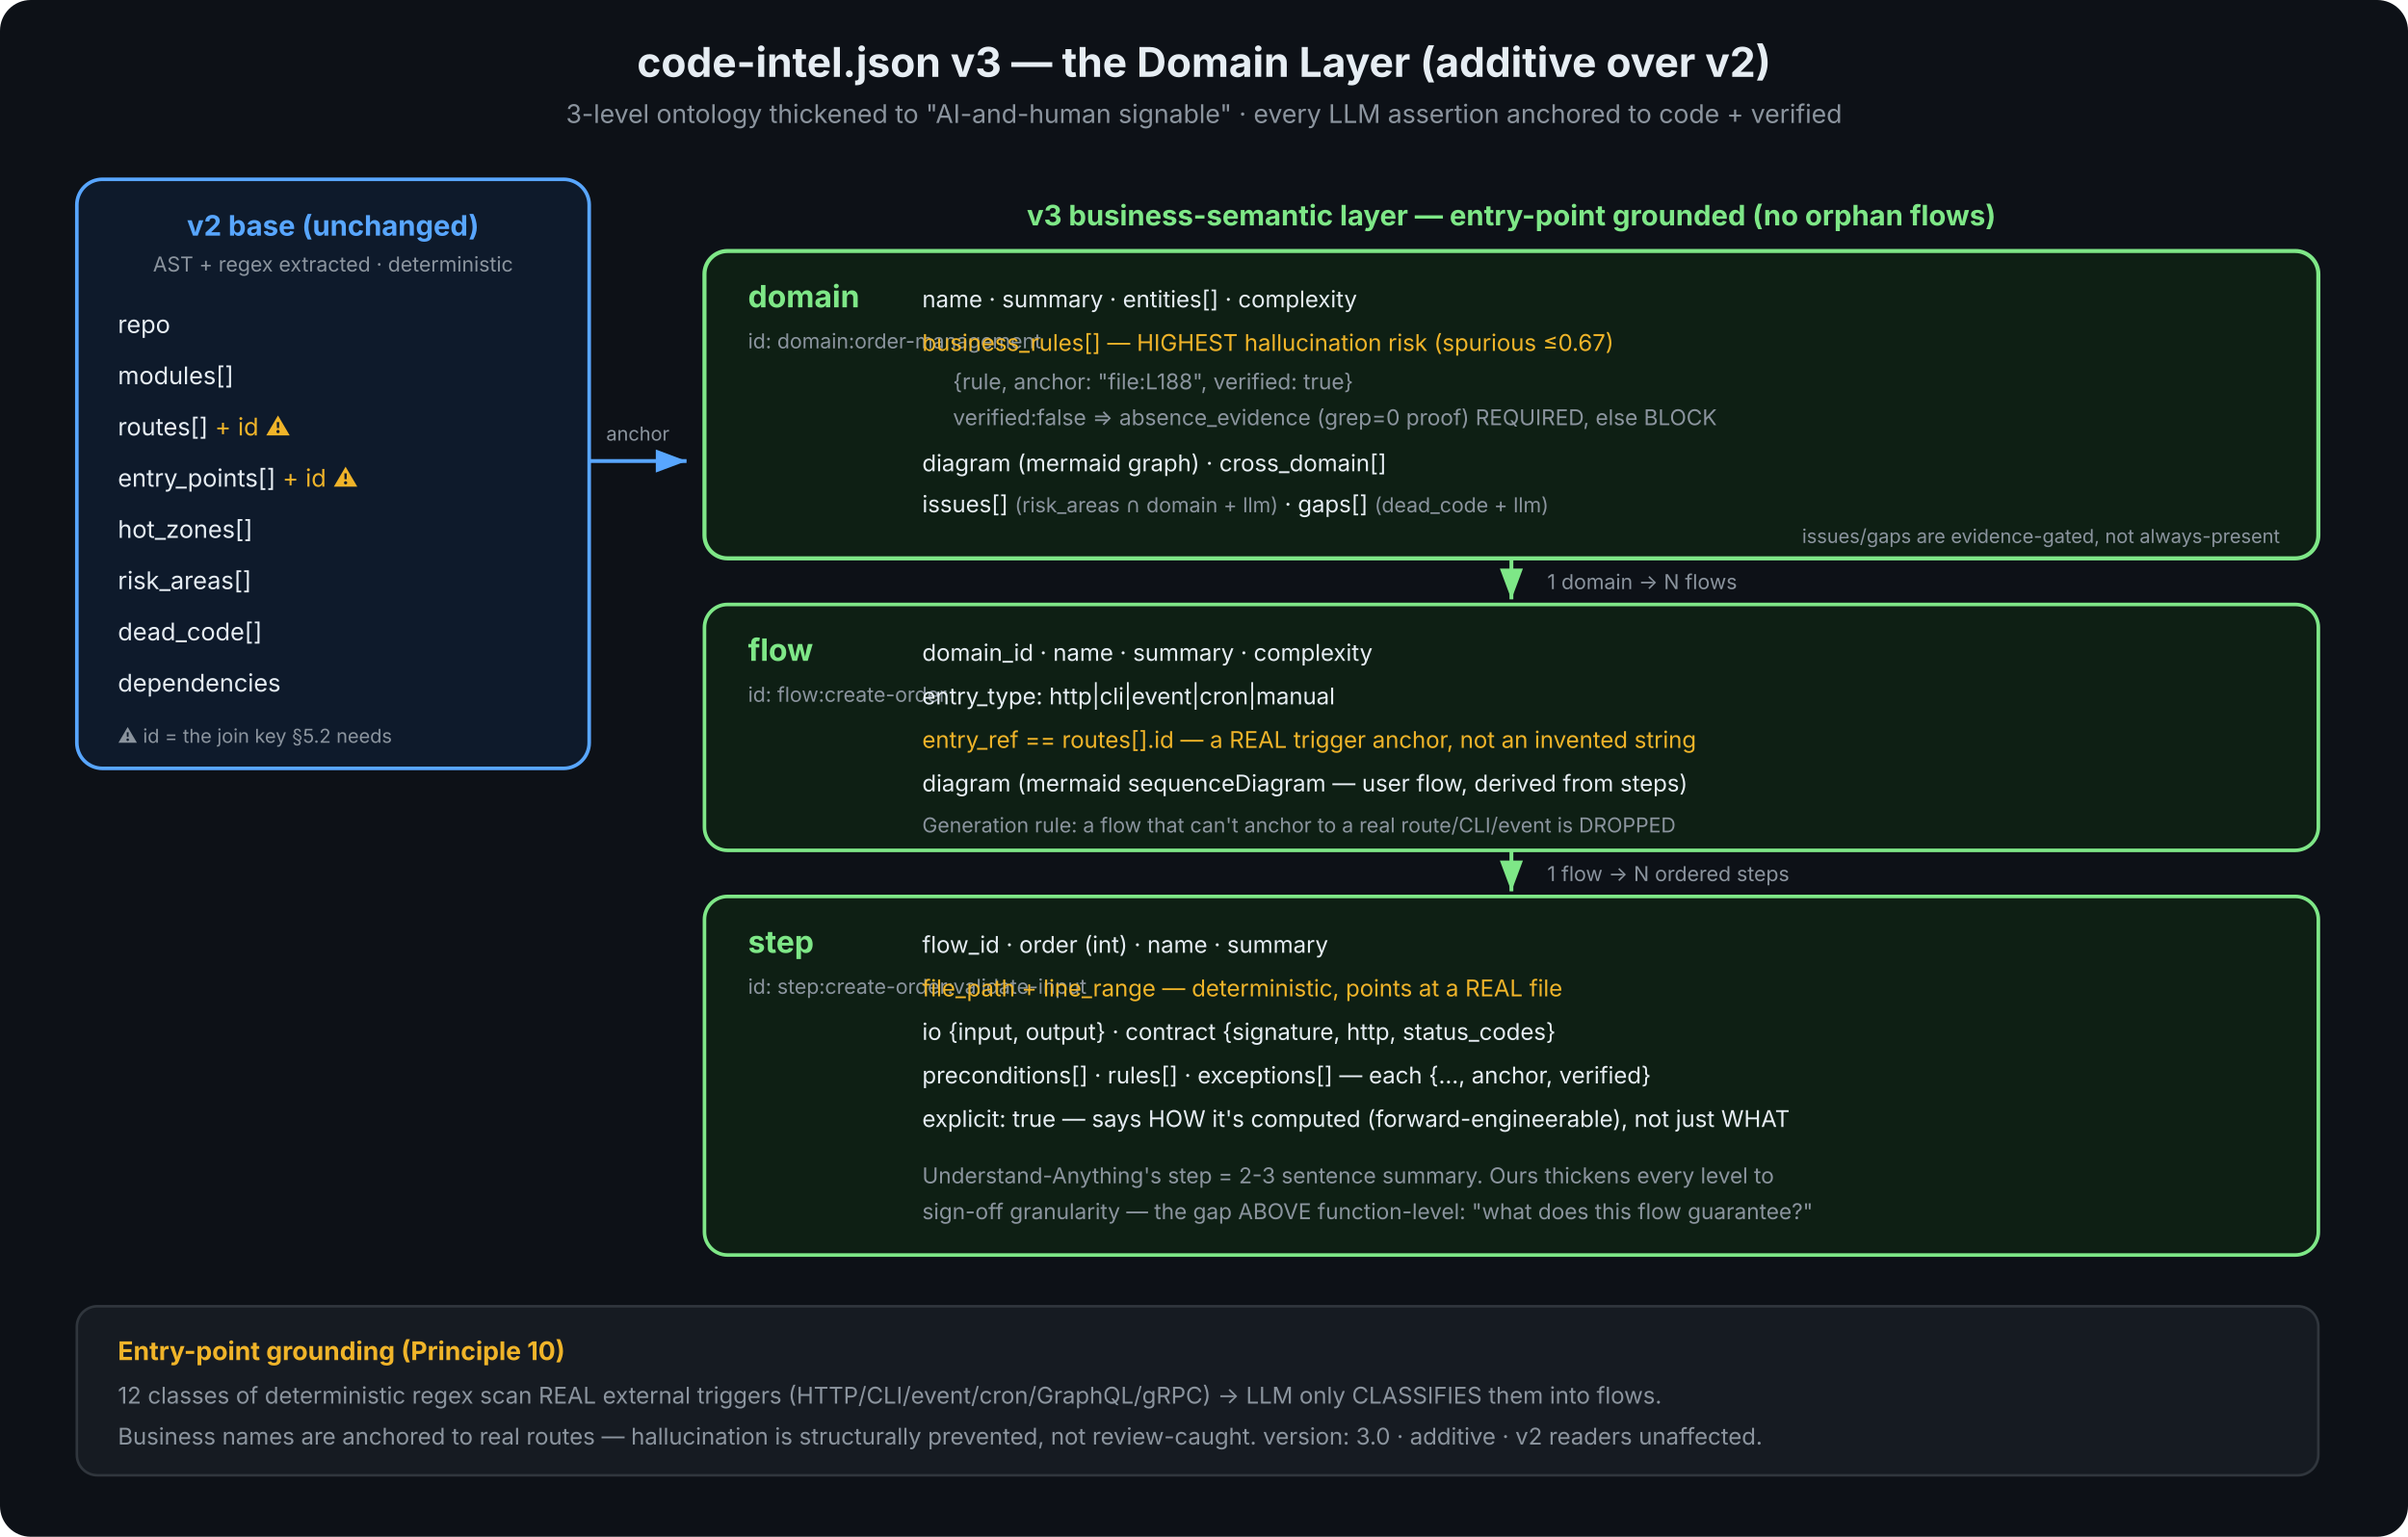
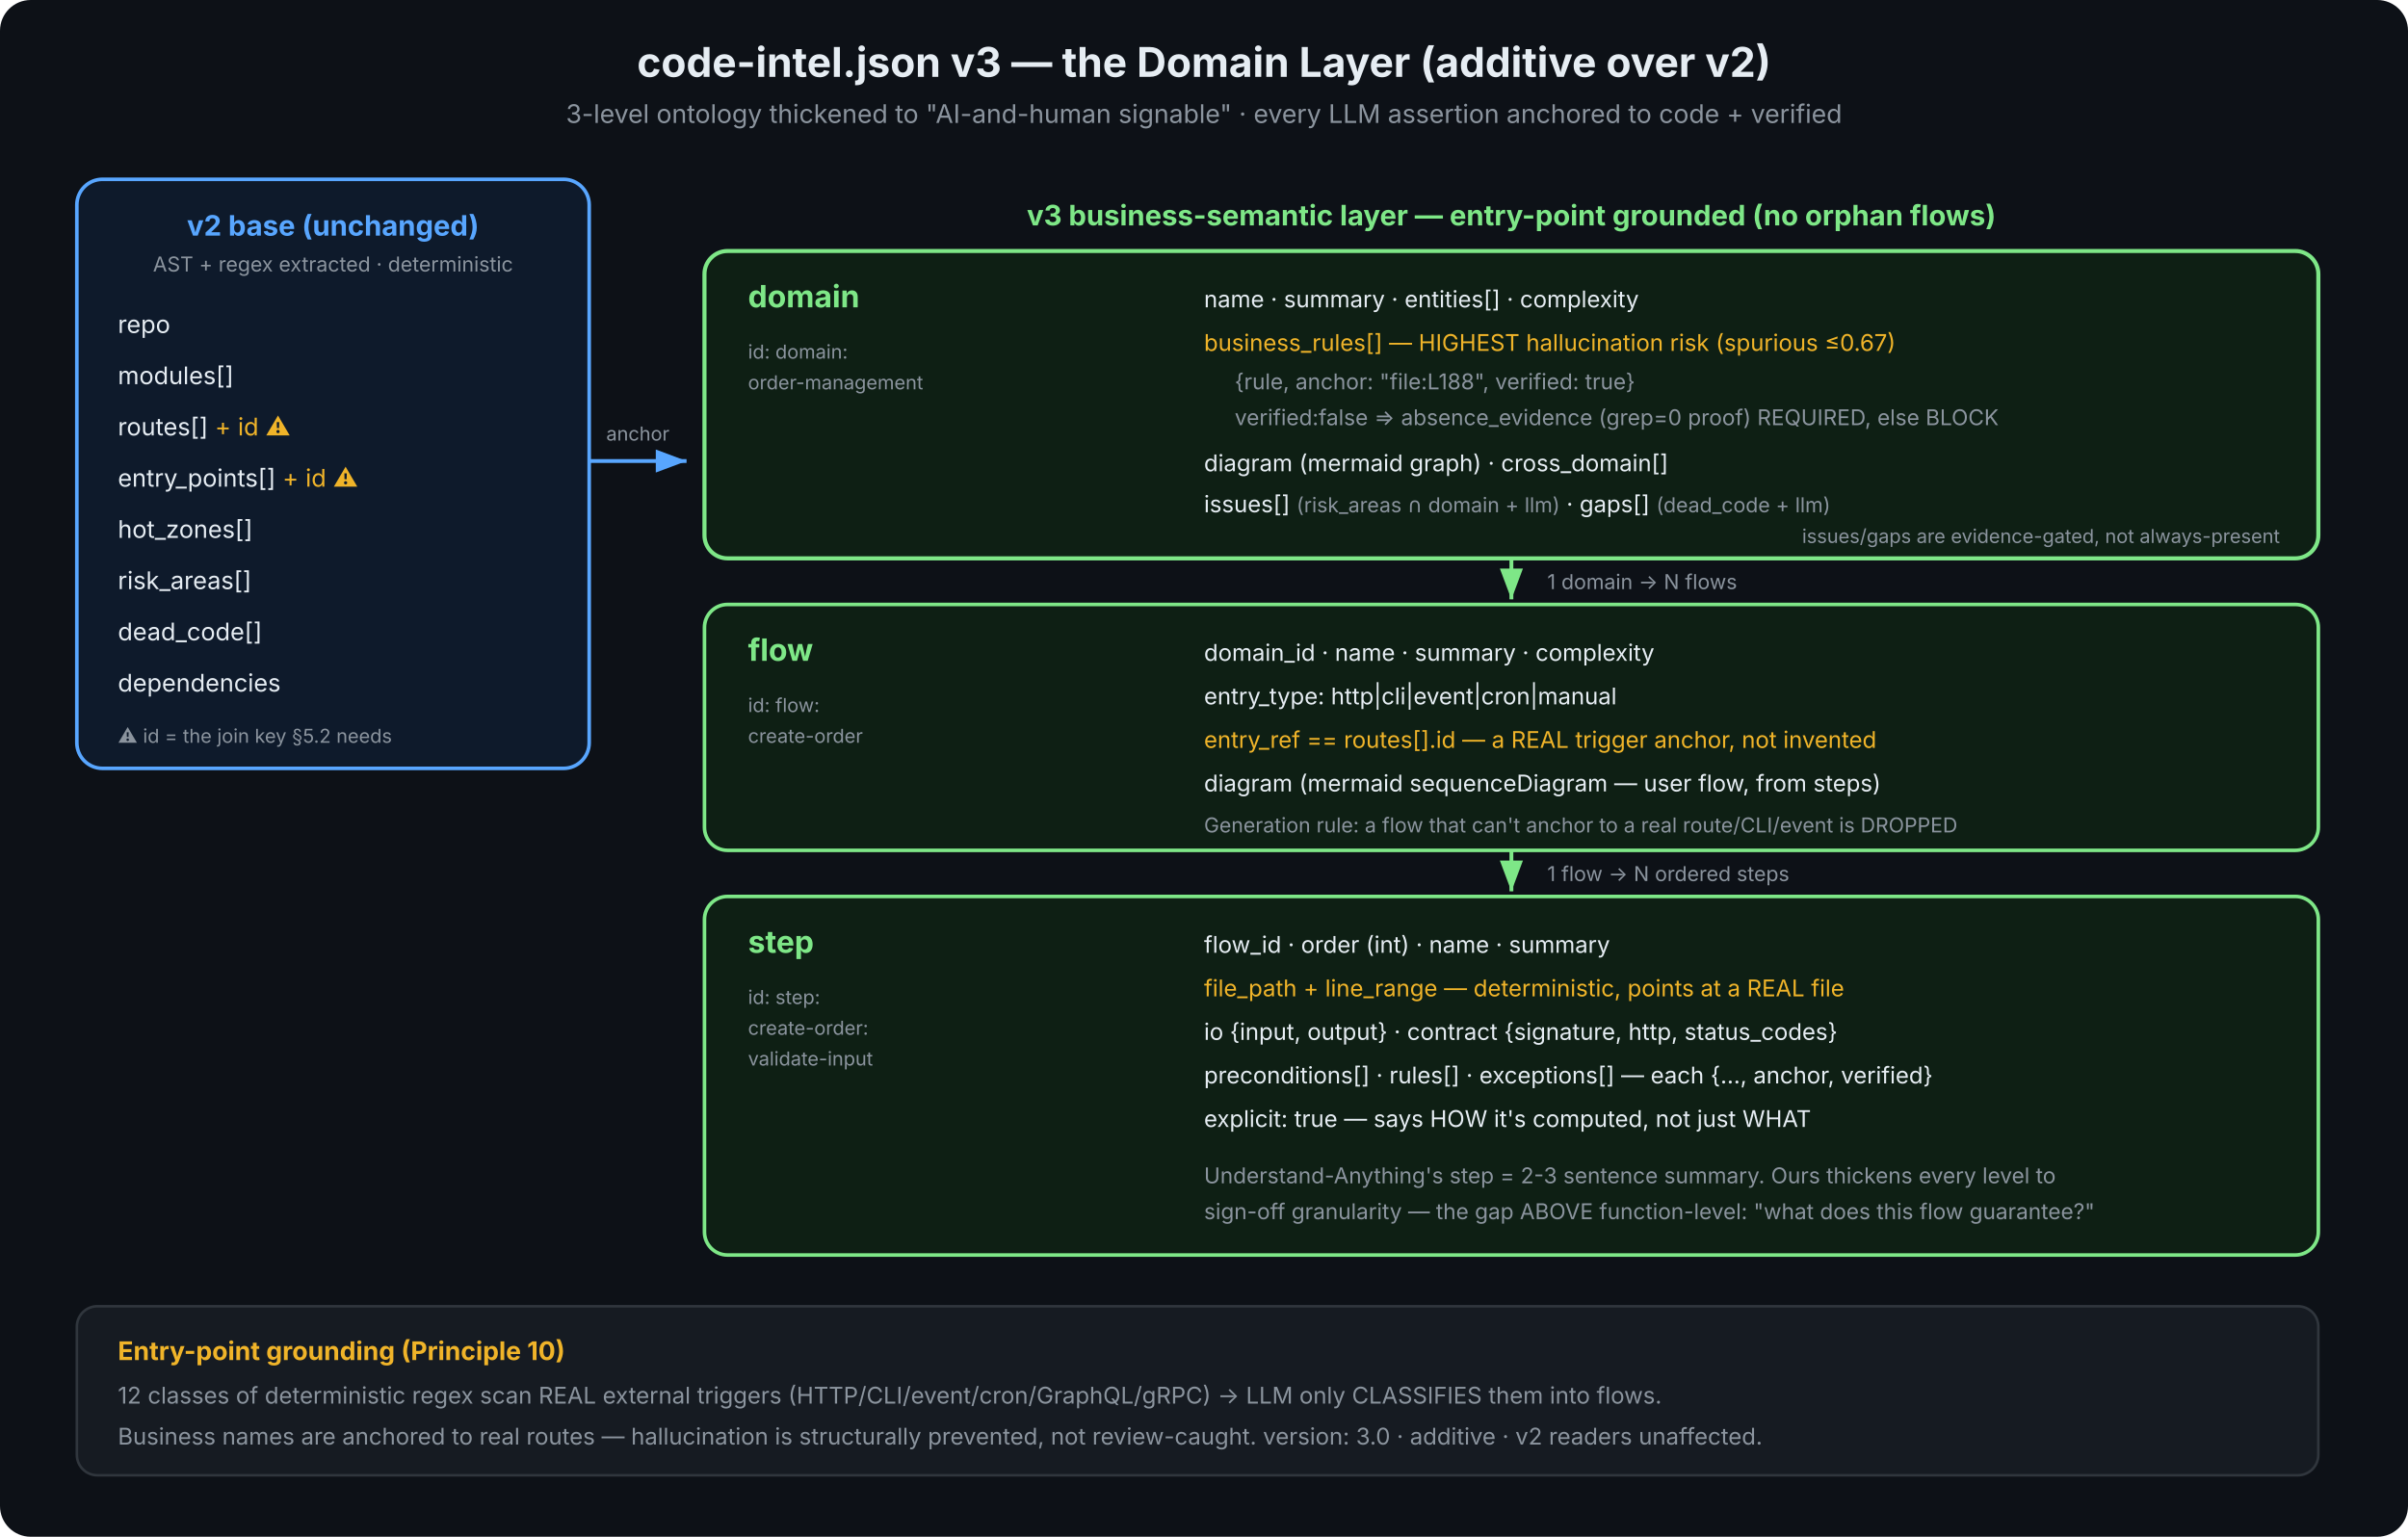
<svg xmlns="http://www.w3.org/2000/svg" viewBox="0 0 940 600" font-family="Inter, -apple-system, sans-serif">
  <defs>
    <marker id="sr" markerWidth="8" markerHeight="6" refX="8" refY="3" orient="auto">
      <polygon points="0 0, 8 3, 0 6" fill="#58a6ff" />
    </marker>
    <marker id="srG" markerWidth="8" markerHeight="6" refX="8" refY="3" orient="auto">
      <polygon points="0 0, 8 3, 0 6" fill="#7ee787" />
    </marker>
  </defs>
  <rect width="940" height="600" fill="#0d1117" rx="12" />
  <text x="470" y="30" text-anchor="middle" fill="#e6edf3" font-size="16" font-weight="bold">code-intel.json v3 — the Domain Layer (additive over v2)</text>
  <text x="470" y="48" text-anchor="middle" fill="#8b949e" font-size="10">3-level ontology thickened to "AI-and-human signable" · every LLM assertion anchored to code + verified</text>
  <rect x="30" y="70" width="200" height="230" rx="10" fill="#0e1a2b" stroke="#58a6ff" stroke-width="1.4" />
  <text x="130" y="92" text-anchor="middle" fill="#58a6ff" font-size="11" font-weight="bold">v2 base (unchanged)</text>
  <text x="130" y="106" text-anchor="middle" fill="#8b949e" font-size="8">AST + regex extracted · deterministic</text>
  <text x="46" y="130" fill="#e6edf3" font-size="9.5">repo</text>
  <text x="46" y="150" fill="#e6edf3" font-size="9.5">modules[]</text>
  <text x="46" y="170" fill="#e6edf3" font-size="9.5">routes[] <tspan fill="#f0b429">+ id ⚠</tspan>
  </text>
  <text x="46" y="190" fill="#e6edf3" font-size="9.5">entry_points[] <tspan fill="#f0b429">+ id ⚠</tspan>
  </text>
  <text x="46" y="210" fill="#e6edf3" font-size="9.5">hot_zones[]</text>
  <text x="46" y="230" fill="#e6edf3" font-size="9.5">risk_areas[]</text>
  <text x="46" y="250" fill="#e6edf3" font-size="9.5">dead_code[]</text>
  <text x="46" y="270" fill="#e6edf3" font-size="9.5">dependencies</text>
  <text x="46" y="290" fill="#8b949e" font-size="7.5">⚠ id = the join key §5.2 needs</text>
  <line x1="230" y1="180" x2="268" y2="180" stroke="#58a6ff" stroke-width="1.5" marker-end="url(#sr)" />
  <text x="249" y="172" text-anchor="middle" fill="#8b949e" font-size="7.5">anchor</text>
  <text x="590" y="88" text-anchor="middle" fill="#7ee787" font-size="11" font-weight="bold">v3 business-semantic layer — entry-point grounded (no orphan flows)</text>
  <rect x="275" y="98" width="630" height="120" rx="9" fill="#0e1f14" stroke="#7ee787" stroke-width="1.6" />
  <text x="292" y="120" fill="#7ee787" font-size="12" font-weight="bold">domain</text>
-   <text x="292" y="136" fill="#8b949e" font-size="8">id: domain:order-management</text>
-   <text x="360" y="120" fill="#e6edf3" font-size="9">name · summary · entities[] · complexity</text>
-   <text x="360" y="137" fill="#f0b429" font-size="9">business_rules[] — HIGHEST hallucination risk (spurious ≤0.67)</text>
-   <text x="372" y="152" fill="#8b949e" font-size="8.5">{rule, anchor: "file:L188", verified: true}</text>
-   <text x="372" y="166" fill="#8b949e" font-size="8.5">verified:false ⇒ absence_evidence (grep=0 proof) REQUIRED, else BLOCK</text>
-   <text x="360" y="184" fill="#e6edf3" font-size="9">diagram (mermaid graph) · cross_domain[]</text>
-   <text x="360" y="200" fill="#e6edf3" font-size="9">issues[] <tspan fill="#8b949e" font-size="8">(risk_areas ∩ domain + llm)</tspan>  ·  gaps[] <tspan fill="#8b949e" font-size="8">(dead_code + llm)</tspan>
+   <text x="470" y="120" fill="#e6edf3" font-size="9">name · summary · entities[] · complexity</text>
+   <text x="470" y="137" fill="#f0b429" font-size="9">business_rules[] — HIGHEST hallucination risk (spurious ≤0.67)</text>
+   <text x="482" y="152" fill="#8b949e" font-size="8.5">{rule, anchor: "file:L188", verified: true}</text>
+   <text x="482" y="166" fill="#8b949e" font-size="8.5">verified:false ⇒ absence_evidence (grep=0 proof) REQUIRED, else BLOCK</text>
+   <text x="470" y="184" fill="#e6edf3" font-size="9">diagram (mermaid graph) · cross_domain[]</text>
+   <text x="470" y="200" fill="#e6edf3" font-size="9">issues[] <tspan fill="#8b949e" font-size="8">(risk_areas ∩ domain + llm)</tspan>  ·  gaps[] <tspan fill="#8b949e" font-size="8">(dead_code + llm)</tspan>
  </text>
+   <text x="292" y="140" fill="#8b949e" font-size="7.5">id: domain:</text>
+   <text x="292" y="152" fill="#8b949e" font-size="7.5">order-management</text>
  <text x="890" y="212" text-anchor="end" fill="#8b949e" font-size="7.5">issues/gaps are evidence-gated, not always-present</text>
  <line x1="590" y1="218" x2="590" y2="234" stroke="#7ee787" stroke-width="1.5" marker-end="url(#srG)" />
  <text x="604" y="230" fill="#8b949e" font-size="8">1 domain → N flows</text>
  <rect x="275" y="236" width="630" height="96" rx="9" fill="#0e1f14" stroke="#7ee787" stroke-width="1.4" />
  <text x="292" y="258" fill="#7ee787" font-size="12" font-weight="bold">flow</text>
-   <text x="292" y="274" fill="#8b949e" font-size="8">id: flow:create-order</text>
-   <text x="360" y="258" fill="#e6edf3" font-size="9">domain_id · name · summary · complexity</text>
-   <text x="360" y="275" fill="#e6edf3" font-size="9">entry_type: http|cli|event|cron|manual</text>
-   <text x="360" y="292" fill="#f0b429" font-size="9">entry_ref == routes[].id — a REAL trigger anchor, not an invented string</text>
-   <text x="360" y="309" fill="#e6edf3" font-size="9">diagram (mermaid sequenceDiagram — user flow, derived from steps)</text>
-   <text x="360" y="325" fill="#8b949e" font-size="8">Generation rule: a flow that can't anchor to a real route/CLI/event is DROPPED</text>
+   <text x="292" y="278" fill="#8b949e" font-size="7.5">id: flow:</text>
+   <text x="292" y="290" fill="#8b949e" font-size="7.5">create-order</text>
+   <text x="470" y="258" fill="#e6edf3" font-size="9">domain_id · name · summary · complexity</text>
+   <text x="470" y="275" fill="#e6edf3" font-size="9">entry_type: http|cli|event|cron|manual</text>
+   <text x="470" y="292" fill="#f0b429" font-size="9">entry_ref == routes[].id — a REAL trigger anchor, not invented</text>
+   <text x="470" y="309" fill="#e6edf3" font-size="9">diagram (mermaid sequenceDiagram — user flow, from steps)</text>
+   <text x="470" y="325" fill="#8b949e" font-size="8">Generation rule: a flow that can't anchor to a real route/CLI/event is DROPPED</text>
  <line x1="590" y1="332" x2="590" y2="348" stroke="#7ee787" stroke-width="1.5" marker-end="url(#srG)" />
  <text x="604" y="344" fill="#8b949e" font-size="8">1 flow → N ordered steps</text>
  <rect x="275" y="350" width="630" height="140" rx="9" fill="#0e1f14" stroke="#7ee787" stroke-width="1.4" />
  <text x="292" y="372" fill="#7ee787" font-size="12" font-weight="bold">step</text>
-   <text x="292" y="388" fill="#8b949e" font-size="8">id: step:create-order:validate-input</text>
-   <text x="360" y="372" fill="#e6edf3" font-size="9">flow_id · order (int) · name · summary</text>
-   <text x="360" y="389" fill="#f0b429" font-size="9">file_path + line_range — deterministic, points at a REAL file</text>
-   <text x="360" y="406" fill="#e6edf3" font-size="9">io {input, output}  ·  contract {signature, http, status_codes}</text>
-   <text x="360" y="423" fill="#e6edf3" font-size="9">preconditions[] · rules[] · exceptions[] — each {…, anchor, verified}</text>
-   <text x="360" y="440" fill="#e6edf3" font-size="9">explicit: true — says HOW it's computed (forward-engineerable), not just WHAT</text>
-   <text x="360" y="462" fill="#8b949e" font-size="8.5">Understand-Anything's step = 2-3 sentence summary. Ours thickens every level to</text>
-   <text x="360" y="476" fill="#8b949e" font-size="8.5">sign-off granularity — the gap ABOVE function-level: "what does this flow guarantee?"</text>
+   <text x="292" y="392" fill="#8b949e" font-size="7.5">id: step:</text>
+   <text x="292" y="404" fill="#8b949e" font-size="7.5">create-order:</text>
+   <text x="292" y="416" fill="#8b949e" font-size="7.5">validate-input</text>
+   <text x="470" y="372" fill="#e6edf3" font-size="9">flow_id · order (int) · name · summary</text>
+   <text x="470" y="389" fill="#f0b429" font-size="9">file_path + line_range — deterministic, points at a REAL file</text>
+   <text x="470" y="406" fill="#e6edf3" font-size="9">io {input, output} · contract {signature, http, status_codes}</text>
+   <text x="470" y="423" fill="#e6edf3" font-size="9">preconditions[] · rules[] · exceptions[] — each {…, anchor, verified}</text>
+   <text x="470" y="440" fill="#e6edf3" font-size="9">explicit: true — says HOW it's computed, not just WHAT</text>
+   <text x="470" y="462" fill="#8b949e" font-size="8.5">Understand-Anything's step = 2-3 sentence summary. Ours thickens every level to</text>
+   <text x="470" y="476" fill="#8b949e" font-size="8.5">sign-off granularity — the gap ABOVE function-level: "what does this flow guarantee?"</text>
  <rect x="30" y="510" width="875" height="66" rx="8" fill="#161b22" stroke="#30363d" stroke-width="1" />
  <text x="46" y="531" fill="#f0b429" font-size="10" font-weight="bold">Entry-point grounding (Principle 10)</text>
  <text x="46" y="548" fill="#8b949e" font-size="9">12 classes of deterministic regex scan REAL external triggers (HTTP/CLI/event/cron/GraphQL/gRPC) → LLM only CLASSIFIES them into flows.</text>
  <text x="46" y="564" fill="#8b949e" font-size="9">Business names are anchored to real routes — hallucination is structurally prevented, not review-caught. version: 3.0 · additive · v2 readers unaffected.</text>
</svg>
